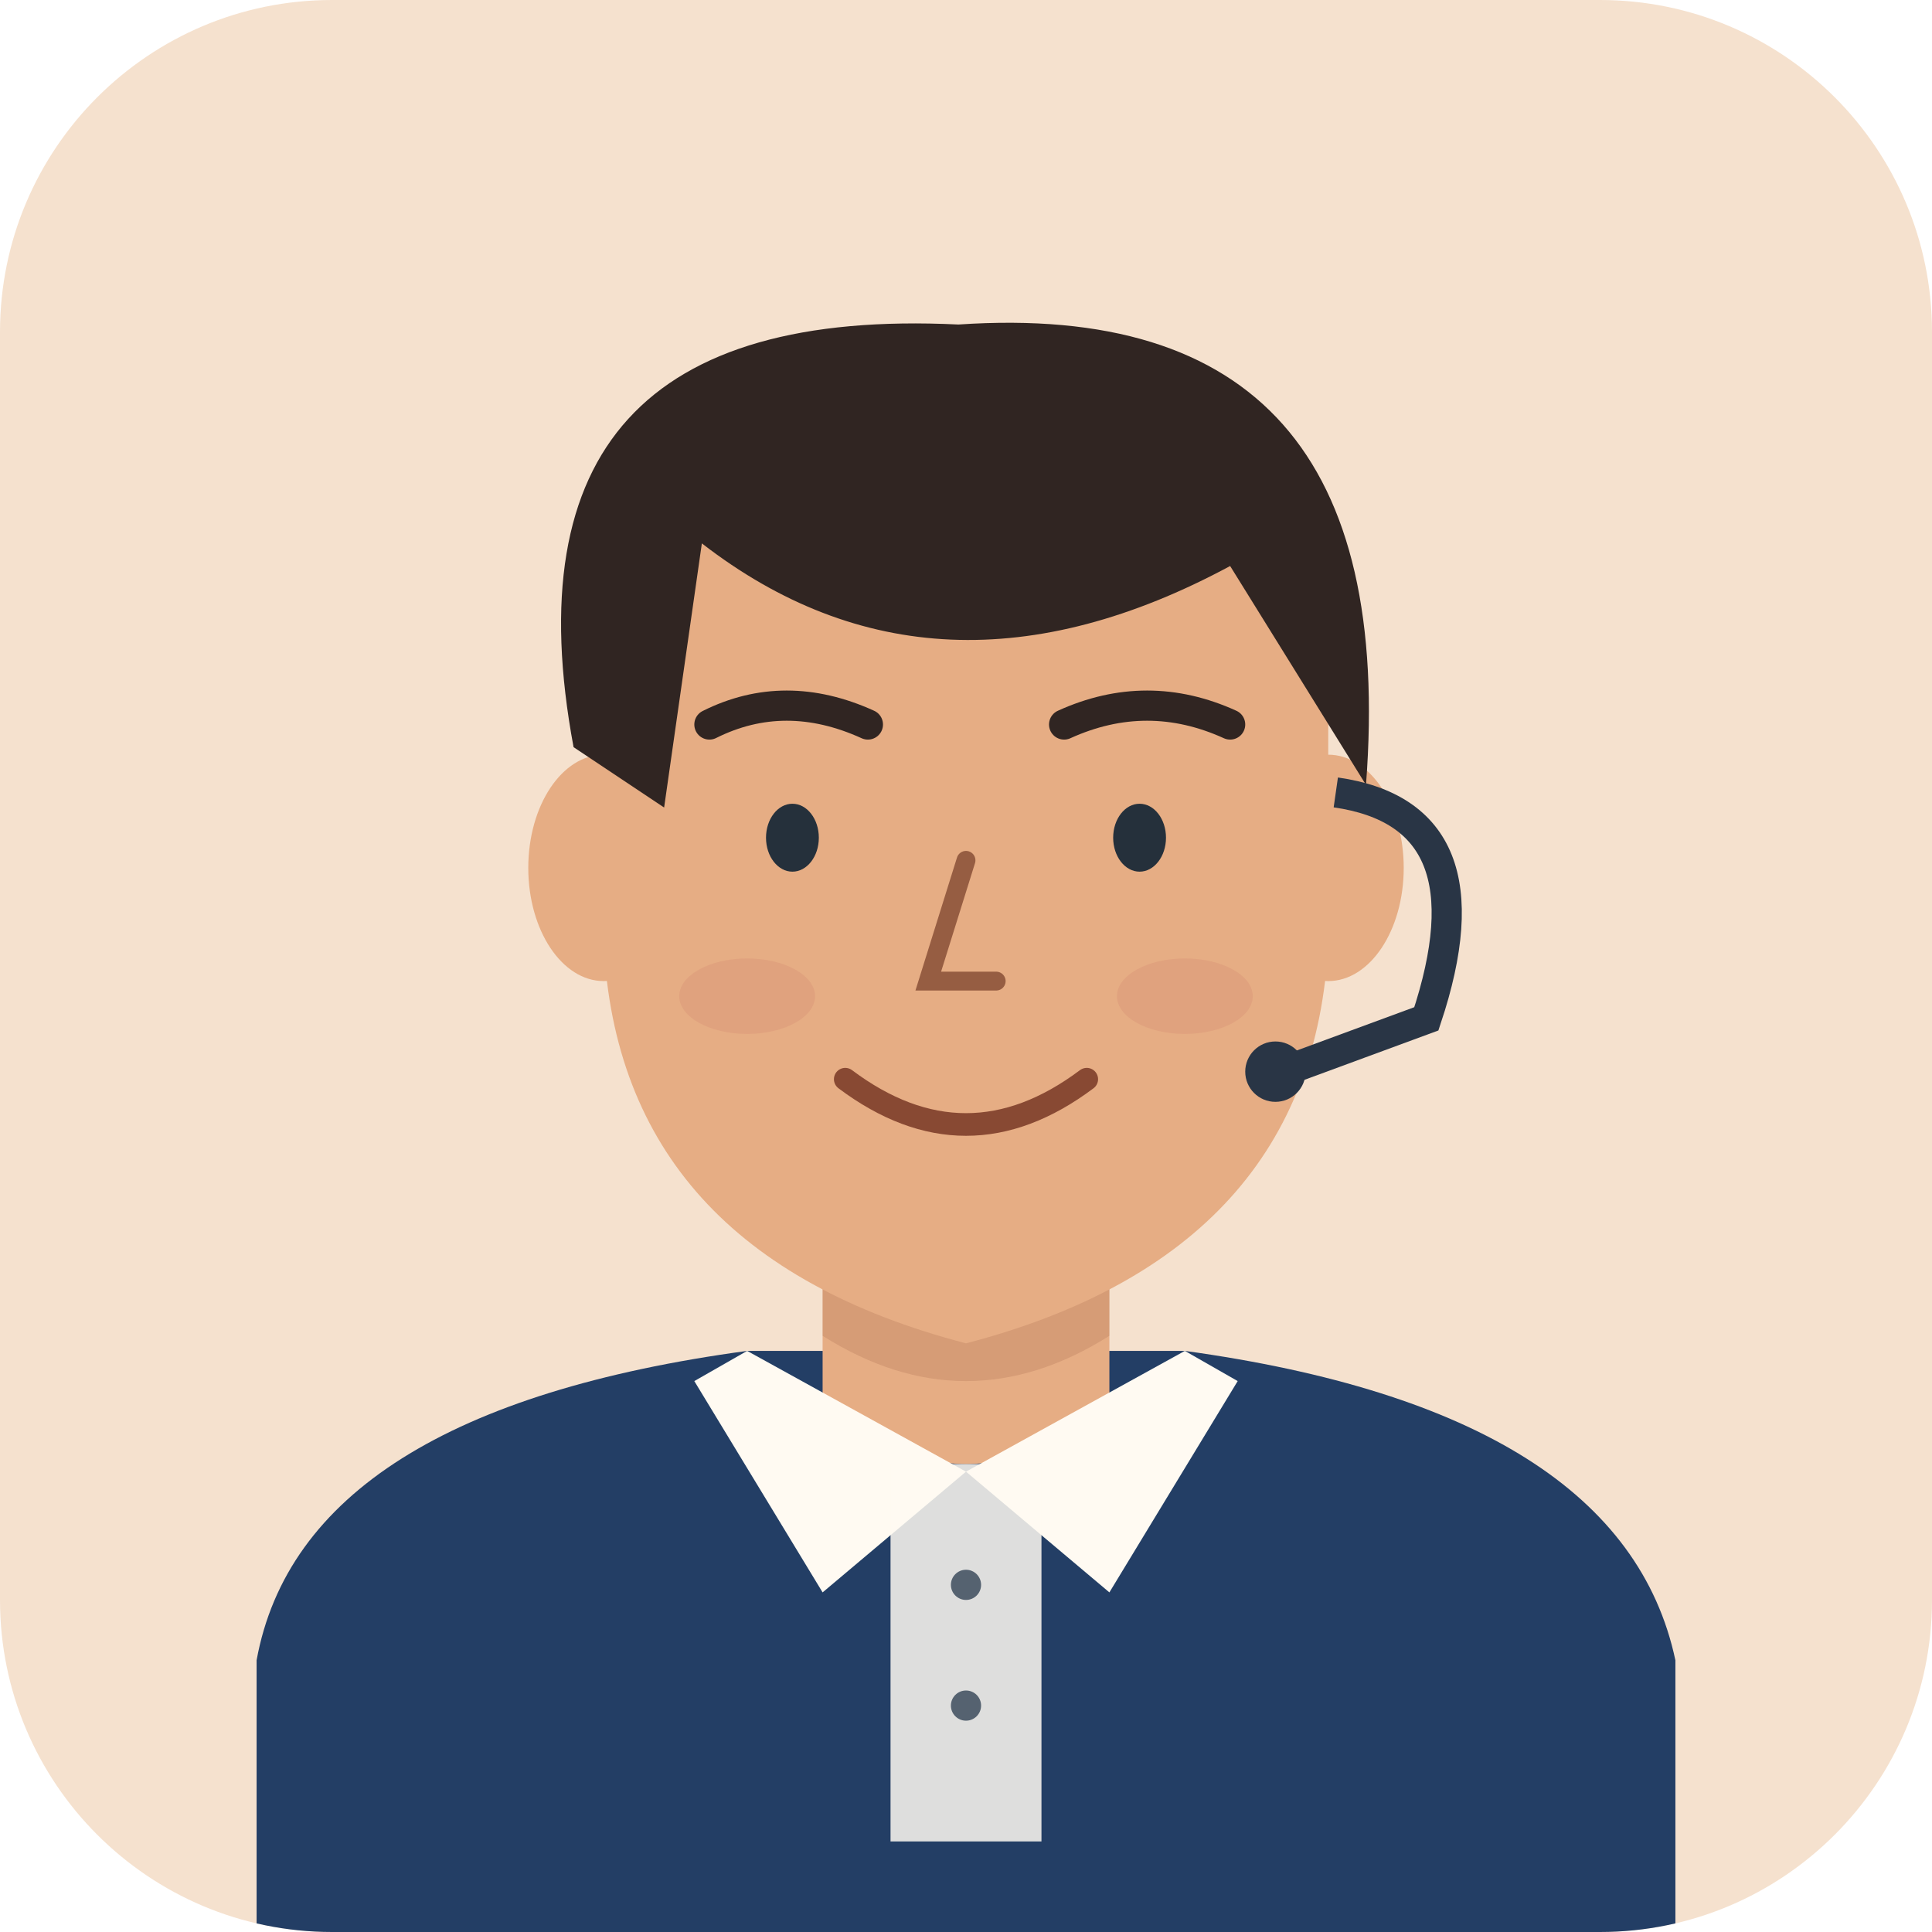
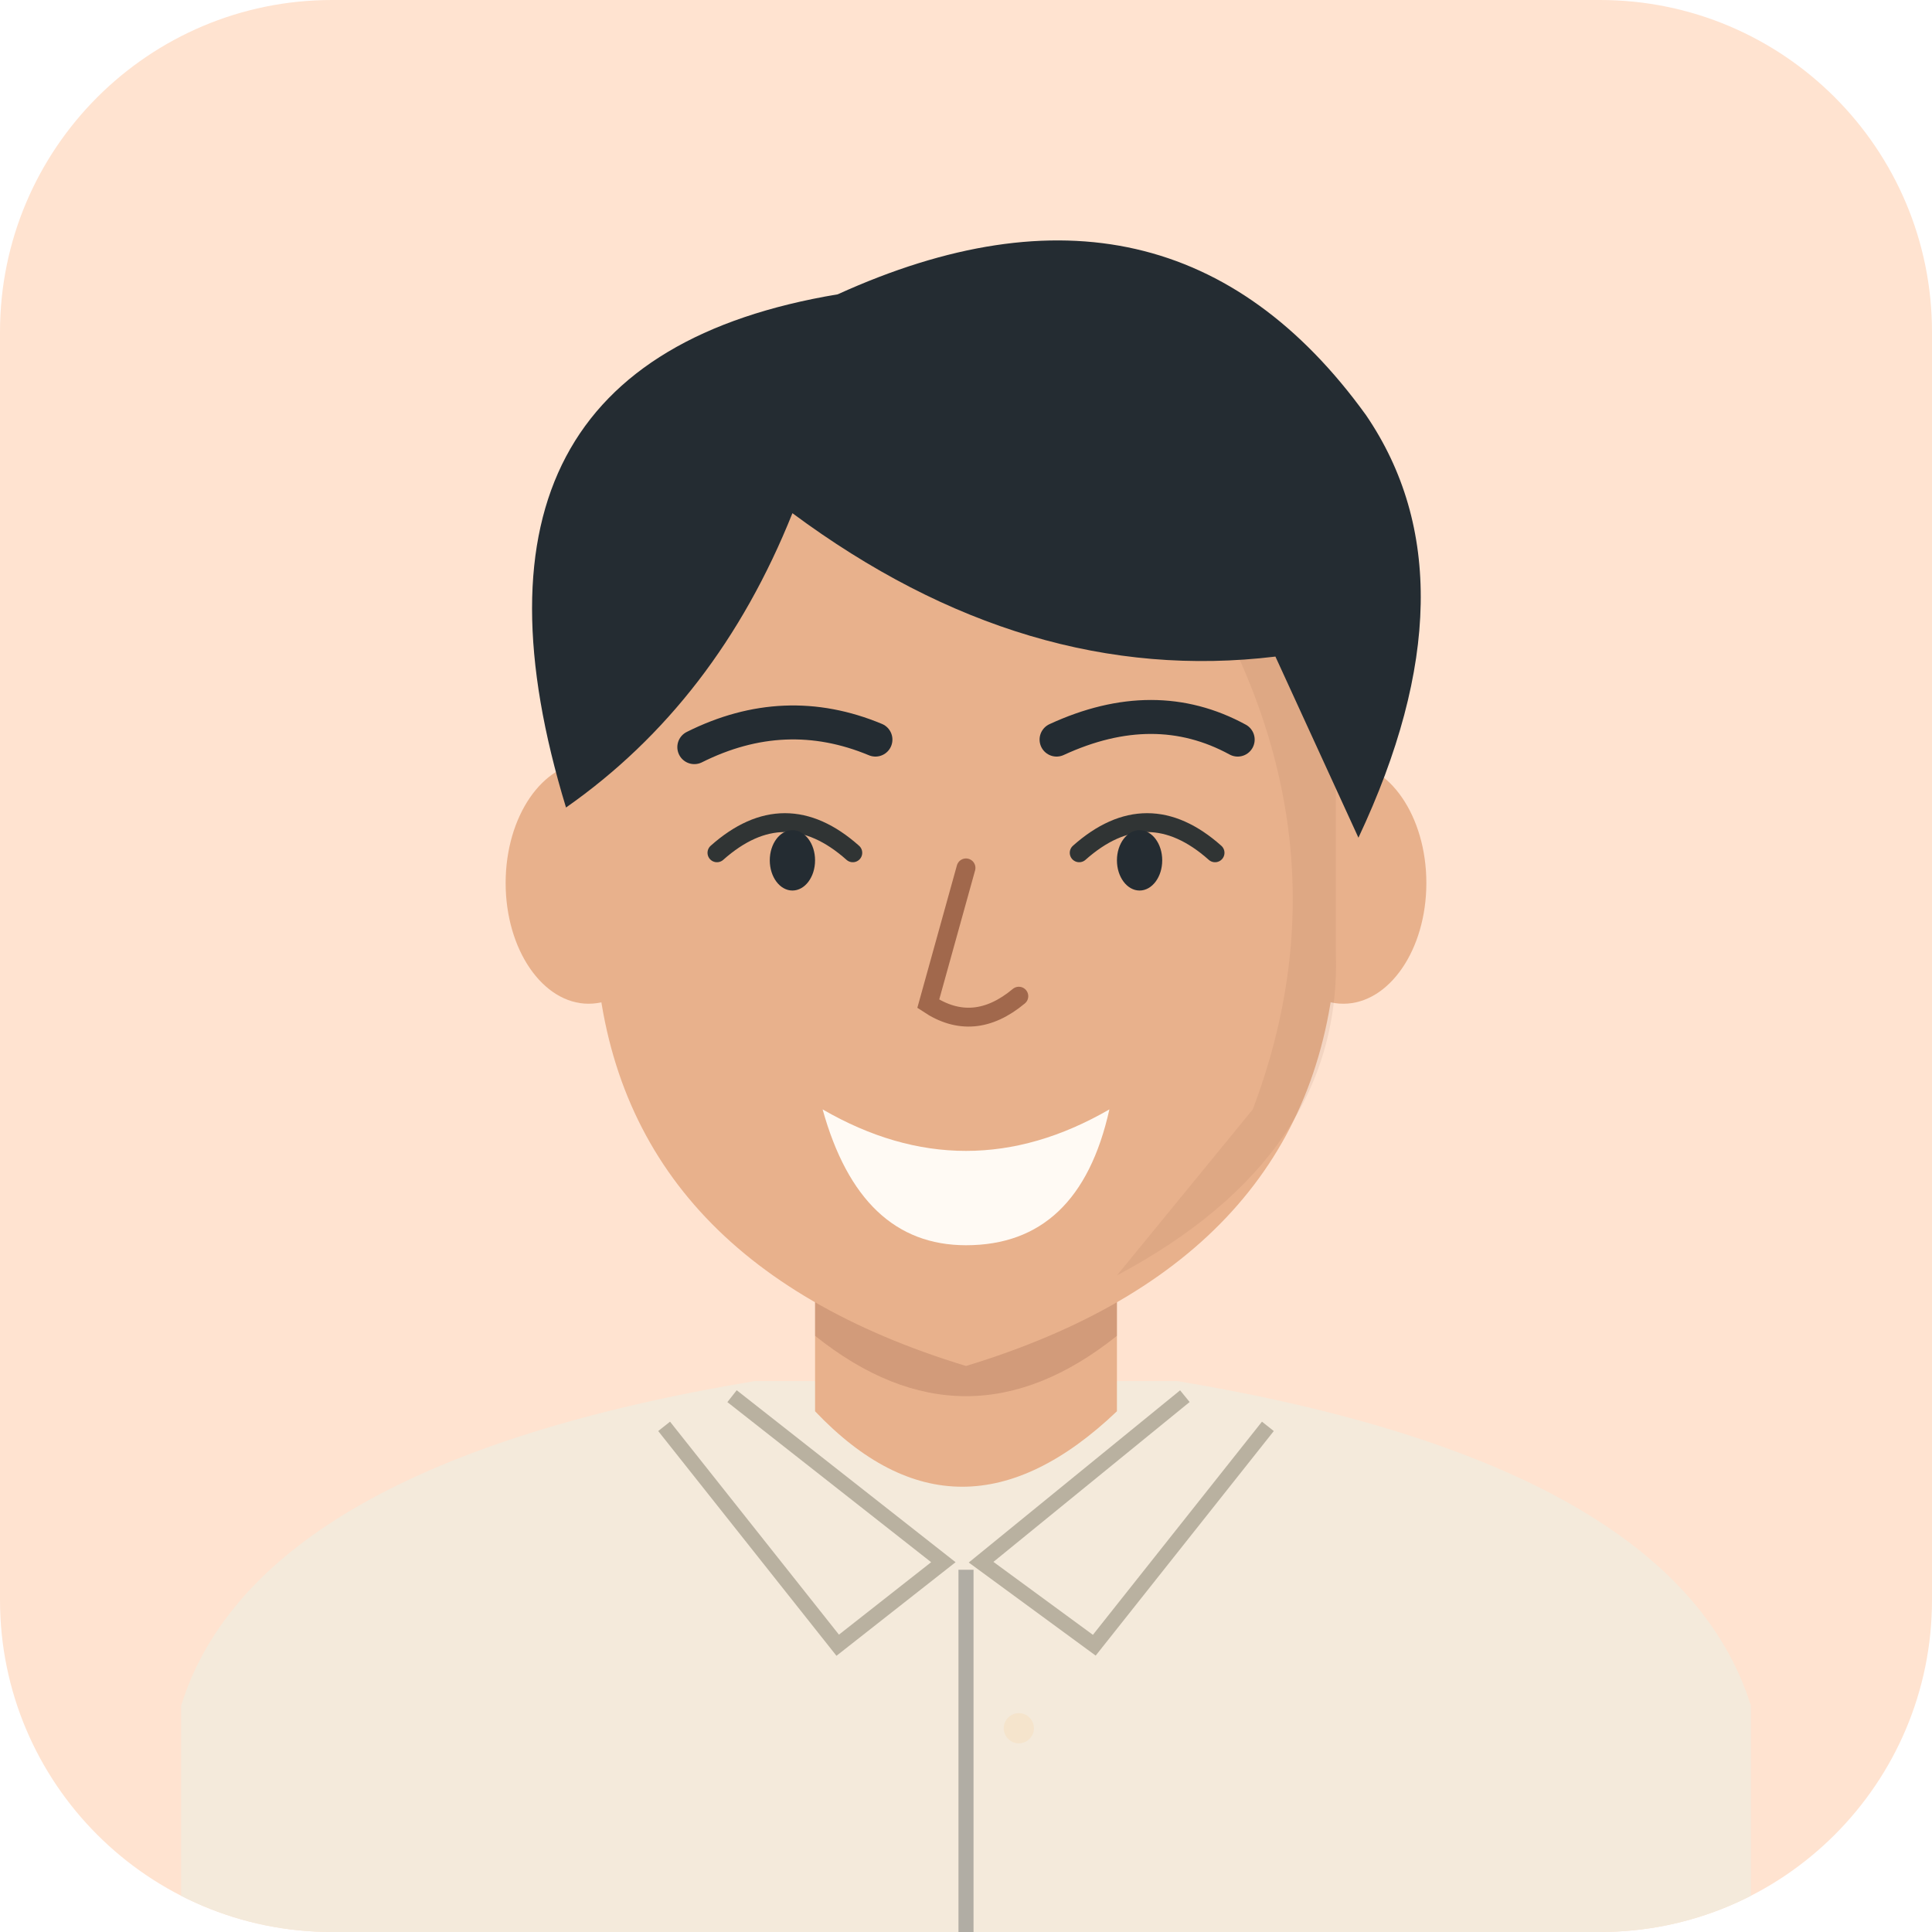
<svg xmlns="http://www.w3.org/2000/svg" viewBox="0 0 256 256" role="img" aria-labelledby="title">
  <defs>
    <clipPath id="portrait">
      <rect width="256" height="256" rx="44" />
    </clipPath>
  </defs>
  <g clip-path="url(#portrait)">
-     <path fill="#f5e1ce" d="M0 0H256V256H0Z" />
-     <path d="M34 256V220Q40 187 99 179H157Q215 187 222 220V256Z" fill="#233e65" />
-     <path d="M109 155V185Q128 203 147 185V155Z" fill="#e6ad84" />
-     <path d="M109 165Q128 182 147 165V177Q128 189 109 177Z" fill="#8a4b35" opacity=".18" />
-     <path d="M99 179L128 195L109 211L92 183M157 179L128 195L147 211L164 183" fill="#fffaf2" />
-     <path d="M118 194H138V244H118Z" fill="#fffaf2" opacity=".85" />
-     <circle cx="128" cy="210" r="2" fill="#556270" />
-     <circle cx="128" cy="226" r="2" fill="#556270" />
-     <ellipse cx="80" cy="115" rx="10" ry="15" fill="#e6ad84" />
-     <ellipse cx="176" cy="115" rx="10" ry="15" fill="#e6ad84" />
-     <path d="M80 91Q80 53 128 53Q176 53 176 91V125Q174 166 128 178Q82 166 80 125Z" fill="#e6ad84" />
-     <path d="M76 99Q65 40 127 43Q186 39 181 104L163 75Q124 96 93 72L88 107Z" fill="#302522" />
-     <path d="M94 96Q104 91 115 96M141 96Q152 91 163 96" fill="none" stroke="#302522" stroke-width="4" stroke-linecap="round" />
-     <ellipse cx="105" cy="111" rx="3.5" ry="4.5" fill="#25303b" />
-     <ellipse cx="151" cy="111" rx="3.5" ry="4.5" fill="#25303b" />
-     <path d="M128 114L123 130H132" fill="none" stroke="#965d42" stroke-width="2.5" stroke-linecap="round" />
-     <path d="M112 143Q128 155 144 143" fill="none" stroke="#884933" stroke-width="3" stroke-linecap="round" />
-     <ellipse cx="99" cy="132" rx="9" ry="5" fill="#ce7a67" opacity=".22" />
-     <ellipse cx="157" cy="132" rx="9" ry="5" fill="#ce7a67" opacity=".22" />
-     <path d="M177 105Q198 108 189 135L170 142" fill="none" stroke="#293545" stroke-width="4" />
-     <circle cx="169" cy="142" r="4" fill="#293545" />
+     <path fill="#ffe3d0" d="M0 0H256V256H0Z" />
+     <path d="M24 256V226Q34 194 100 183H156Q222 194 232 226V256Z" fill="#f4eadb" />
+     <path d="M108 157V187Q127 207 148 187V157Z" fill="#e8b18c" />
+     <path d="M108 164Q126 180 148 165V177Q128 193 108 177Z" fill="#7a4230" opacity=".2" />
+     <path d="M97 185L125 207L111 218L88 189M157 185L130 207L145 218L168 189" fill="#f4eadb" stroke="#b9b1a0" stroke-width="2" />
+     <path d="M128 208V256" stroke="#151e23" stroke-width="2" opacity=".3" />
+     <circle cx="135" cy="229" r="2" fill="#f5e4cc" />
+     <ellipse cx="78" cy="117" rx="11" ry="16" fill="#e8b18c" />
+     <ellipse cx="178" cy="117" rx="11" ry="16" fill="#e8b18c" />
+     <path d="M79 91Q80 53 128 51Q177 53 177 93V127Q174 167 128 181Q82 167 79 127Z" fill="#e8b18c" />
+     <path d="M157 74Q180 110 166 147L148 169Q178 153 177 126V94Q175 80 157 74Z" fill="#85523c" opacity=".1" />
+     <path d="M75 107Q57 48 111 39Q155 19 181 55Q196 77 180 111L169 87Q136 91 105 68Q95 93 75 107Z" fill="#242c32" />
+     <path d="M92 99Q104 93 116 98M140 98Q153 92 164 98" fill="none" stroke="#242c32" stroke-width="4.5" stroke-linecap="round" />
+     <path d="M95 113Q104 105 113 113M143 113Q152 105 161 113" fill="none" stroke="#303434" stroke-width="2.5" stroke-linecap="round" />
+     <ellipse cx="105" cy="114" rx="3" ry="4" fill="#242c32" />
+     <ellipse cx="151" cy="114" rx="3" ry="4" fill="#242c32" />
+     <path d="M128 115L123 133Q129 137 135 132" fill="none" stroke="#a1684c" stroke-width="2.5" stroke-linecap="round" />
+     <path d="M109 147Q128 158 147 147Q143 165 128 165Q114 165 109 147Z" fill="#fffaf4" />
  </g>
</svg>
